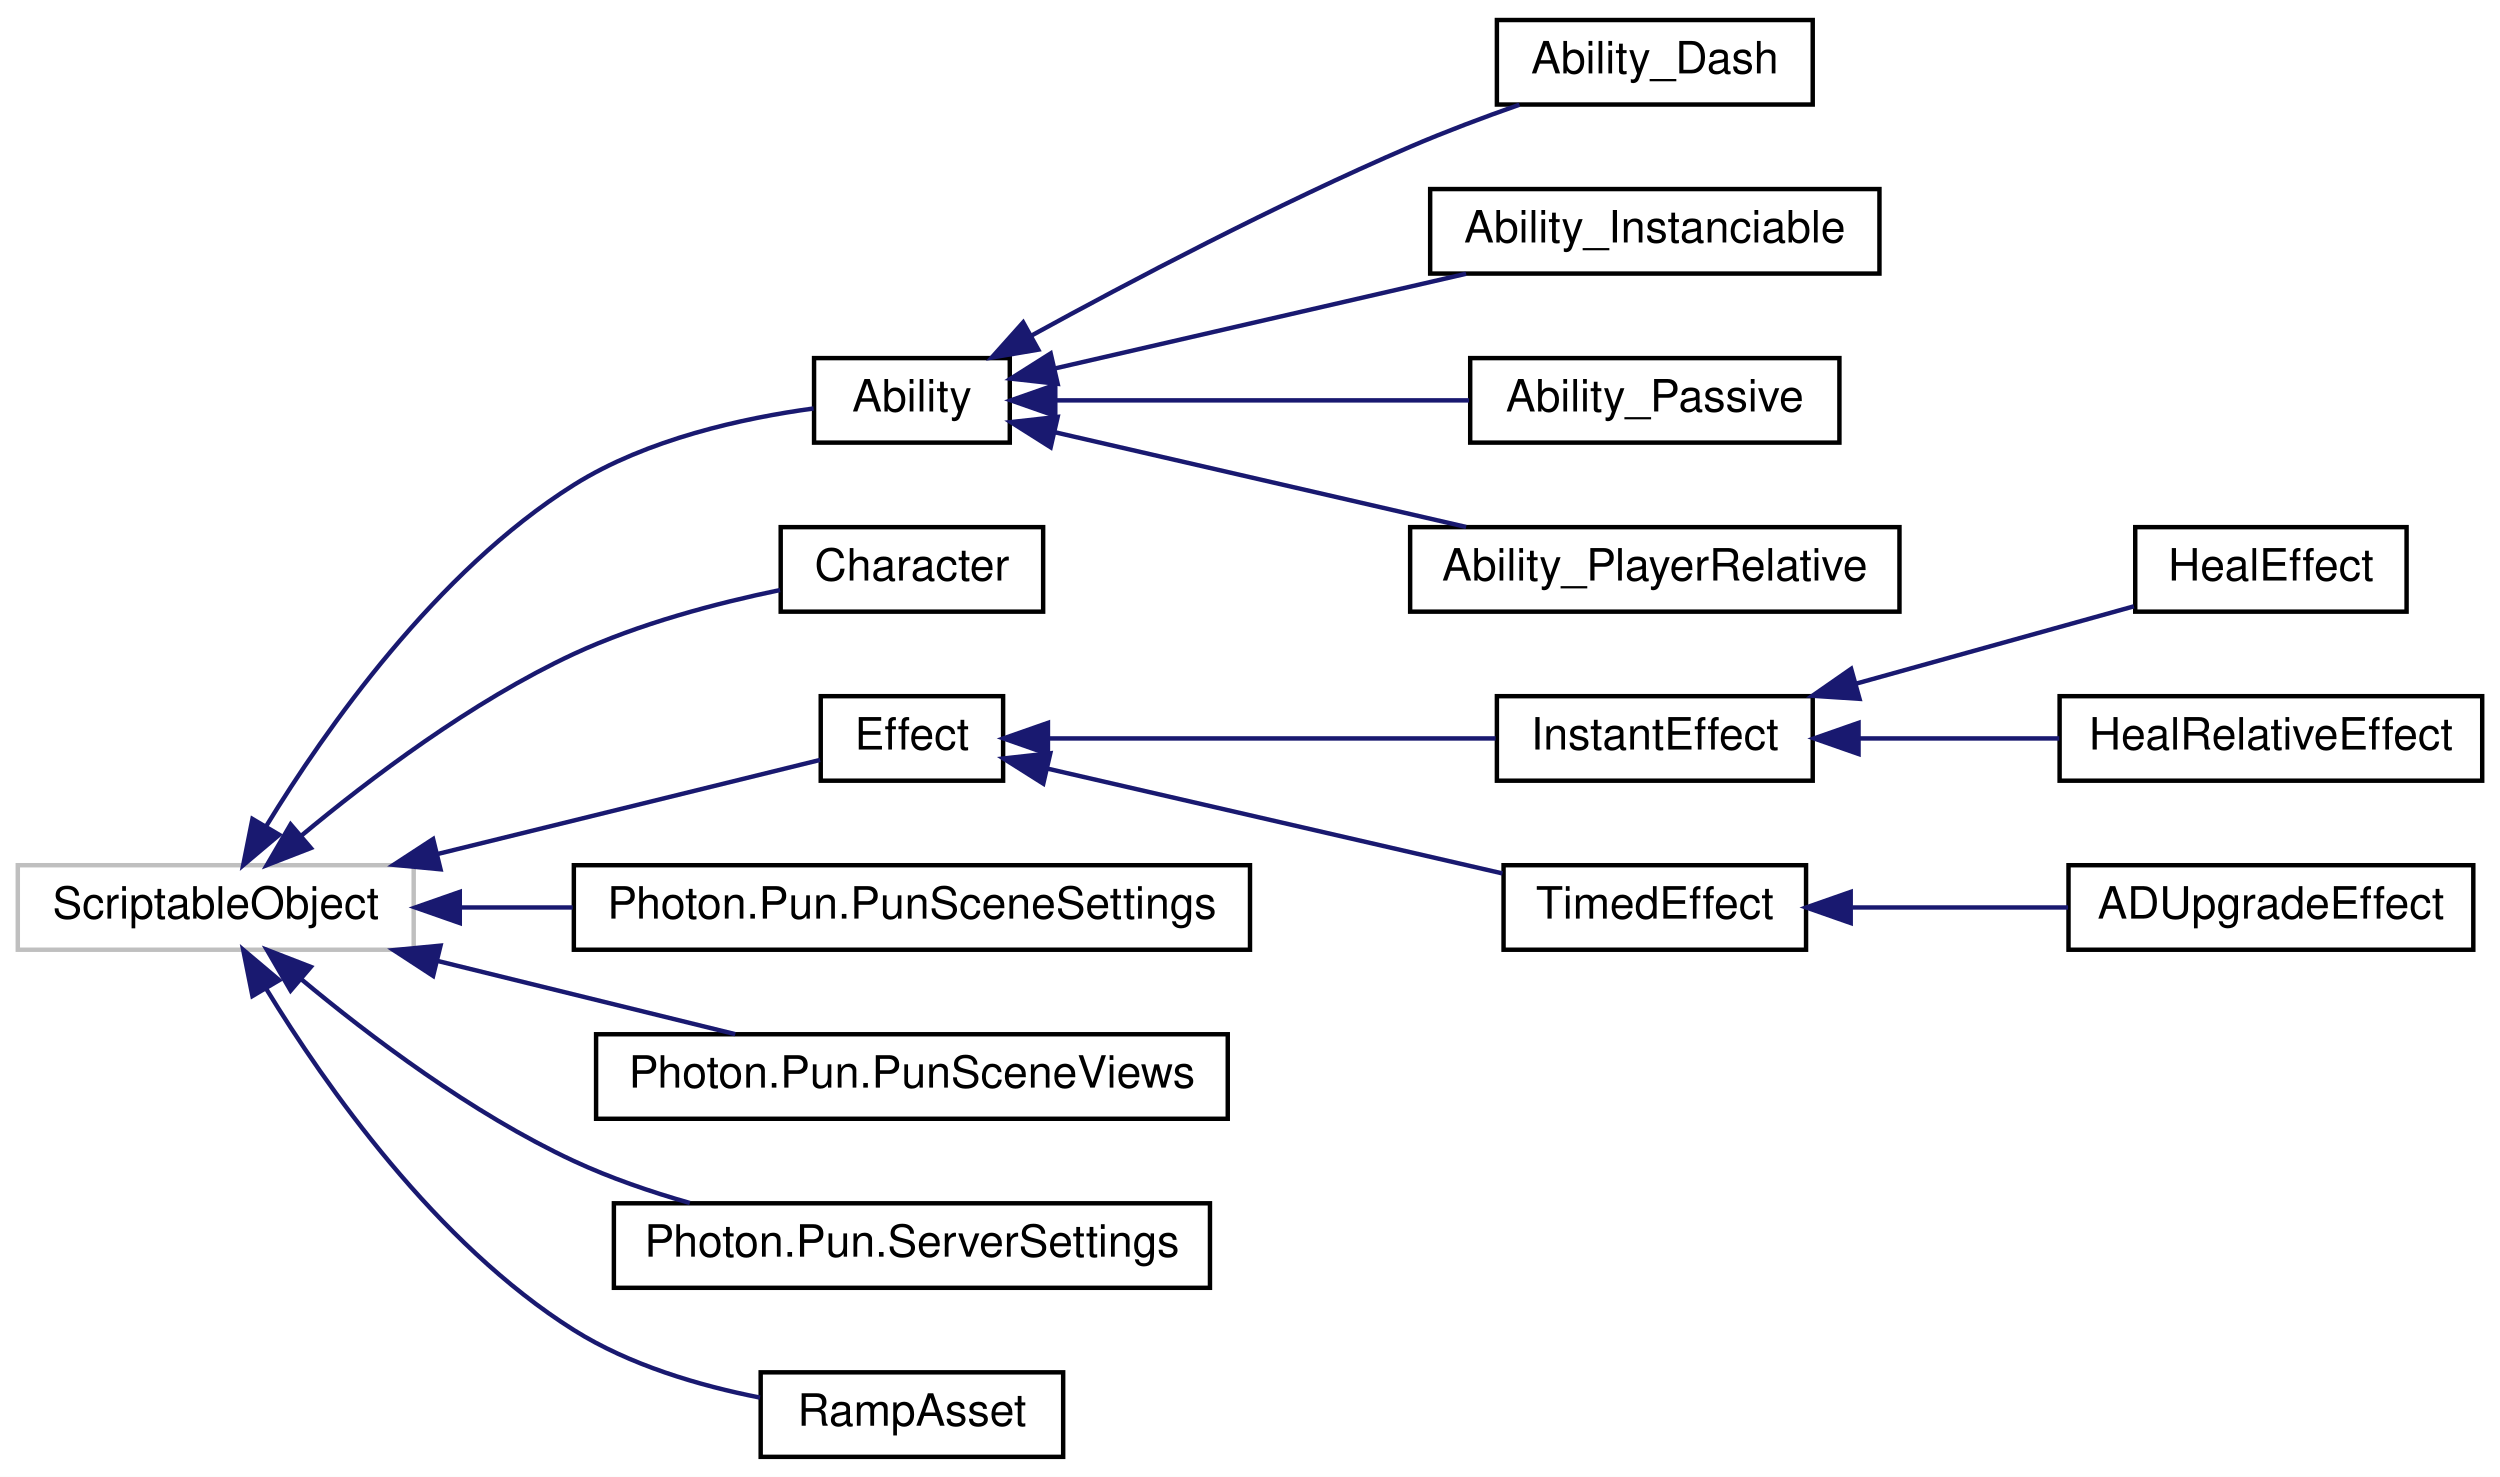
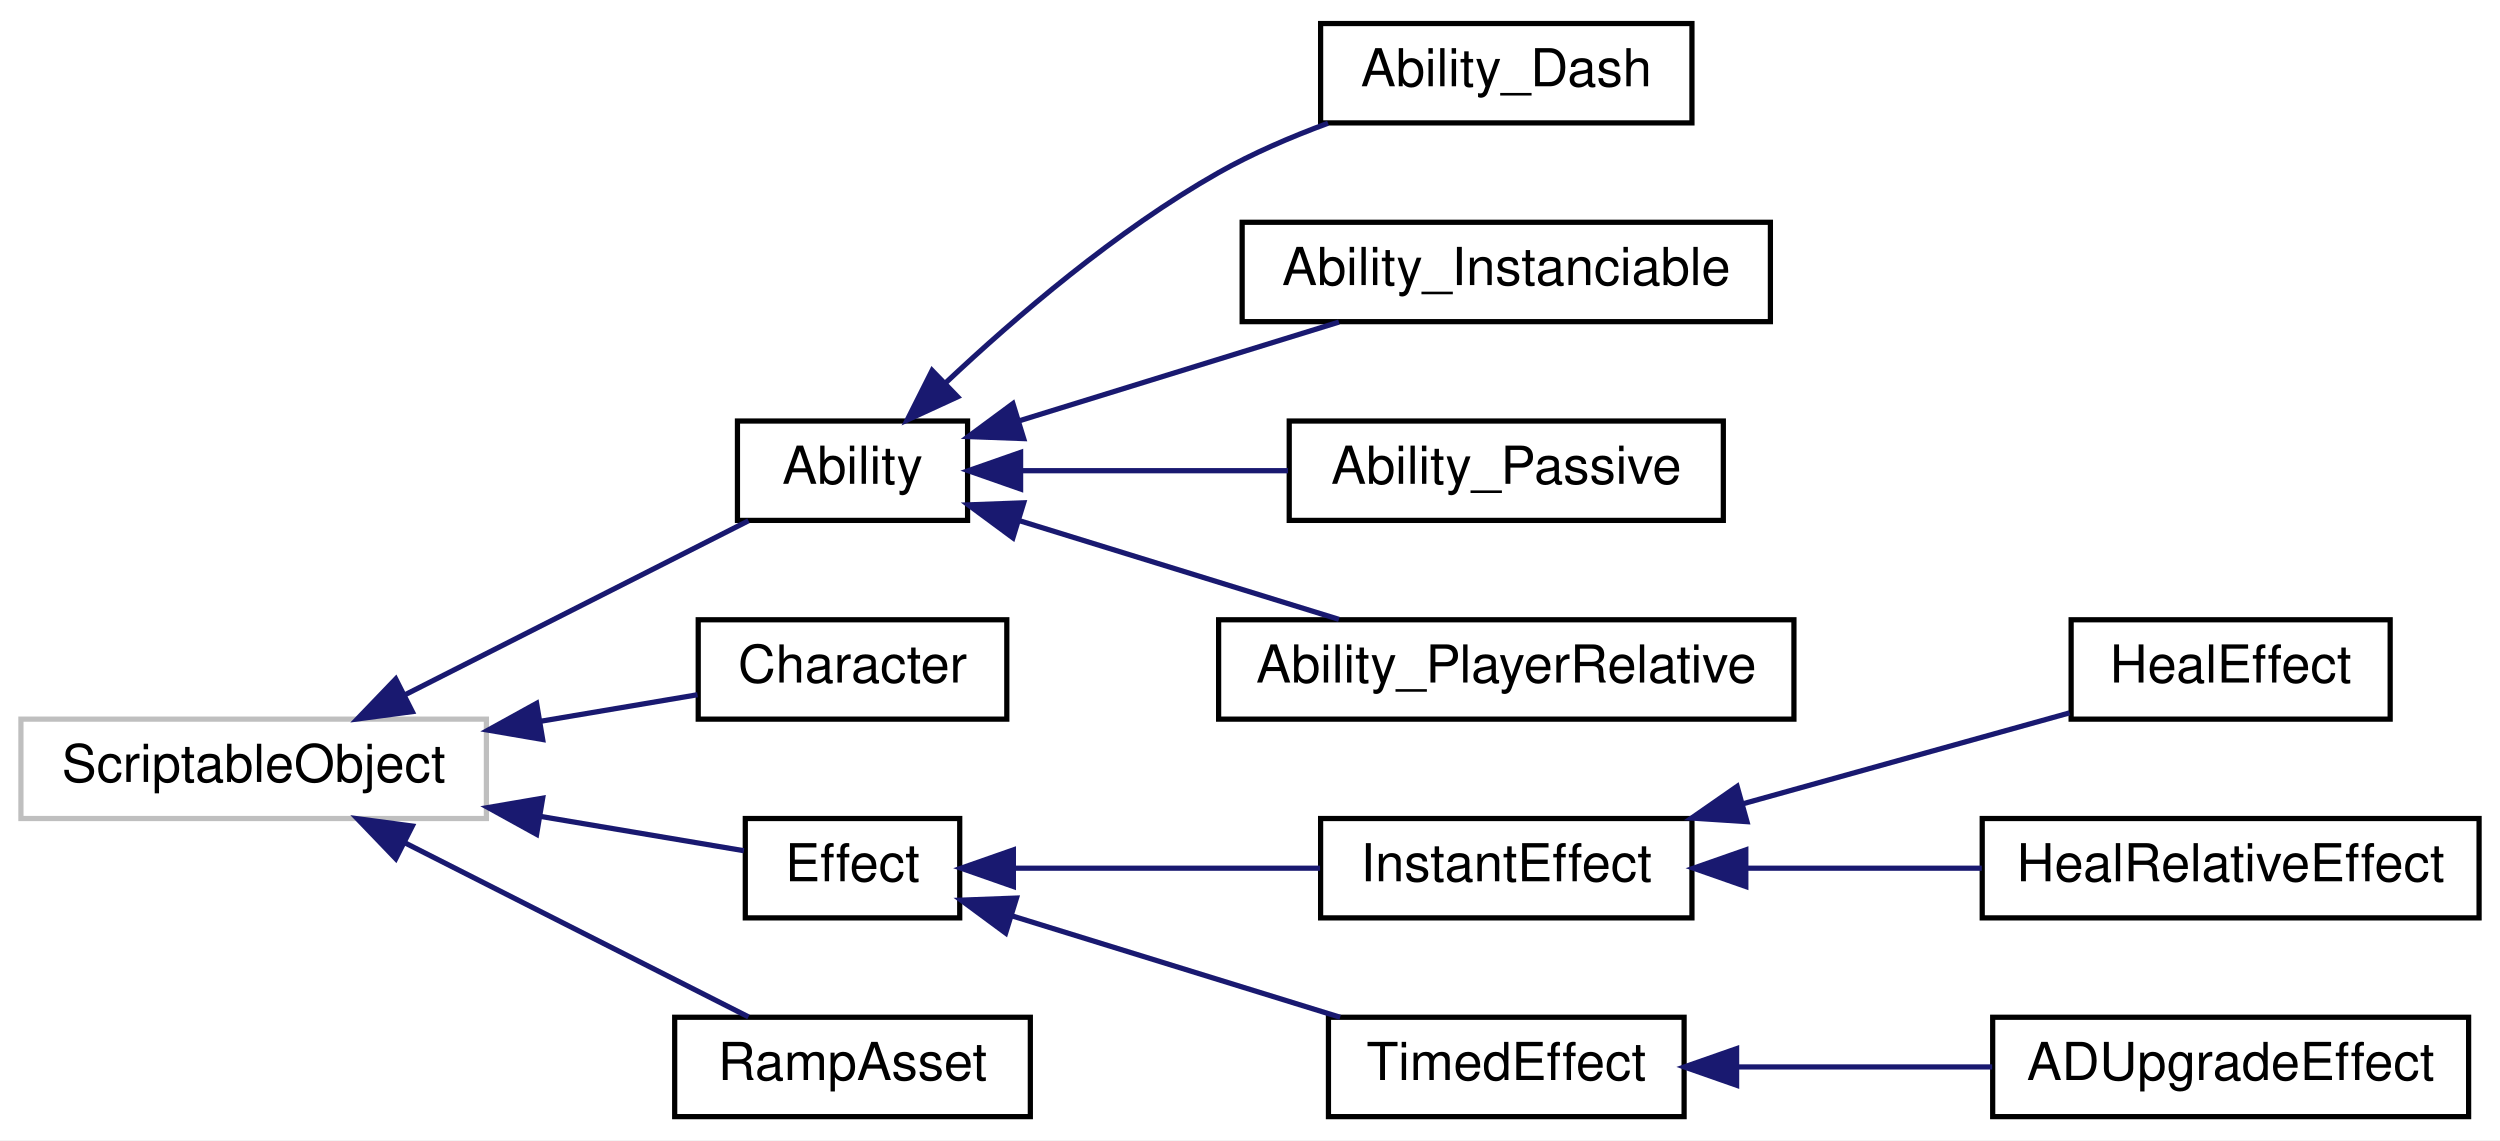
- <svg xmlns="http://www.w3.org/2000/svg" xmlns:xlink="http://www.w3.org/1999/xlink" width="562pt" height="332pt" viewBox="0.00 0.00 562.00 332.00">
-   <g id="graph0" class="graph" transform="scale(1 1) rotate(0) translate(4 328)">
-     <polygon fill="white" stroke="transparent" points="-4,4 -4,-328 558,-328 558,4 -4,4" />
+ <svg xmlns="http://www.w3.org/2000/svg" xmlns:xlink="http://www.w3.org/1999/xlink" width="478pt" height="218pt" viewBox="0.00 0.00 478.00 218.00">
+   <g id="graph0" class="graph" transform="scale(1 1) rotate(0) translate(4 214)">
+     <polygon fill="white" stroke="transparent" points="-4,4 -4,-214 474,-214 474,4 -4,4" />
    <g id="node1" class="node">
      <g id="a_node1">
        <a xlink:title=" ">
-           <polygon fill="white" stroke="#bfbfbf" points="0,-114.5 0,-133.5 89,-133.5 89,-114.5 0,-114.5" />
-           <text text-anchor="middle" x="44.5" y="-121.5" font-family="Helvetica,sans-Serif" font-size="10.00">ScriptableObject</text>
+           <polygon fill="white" stroke="#bfbfbf" points="0,-57.5 0,-76.5 89,-76.5 89,-57.5 0,-57.5" />
+           <text text-anchor="middle" x="44.5" y="-64.5" font-family="Helvetica,sans-Serif" font-size="10.00">ScriptableObject</text>
        </a>
      </g>
    </g>
    <g id="node2" class="node">
      <g id="a_node2">
        <a xlink:href="class_ability.xhtml" target="_top" xlink:title=" ">
-           <polygon fill="white" stroke="black" points="179,-228.5 179,-247.5 223,-247.5 223,-228.5 179,-228.5" />
-           <text text-anchor="middle" x="201" y="-235.5" font-family="Helvetica,sans-Serif" font-size="10.00">Ability</text>
+           <polygon fill="white" stroke="black" points="137,-114.5 137,-133.5 181,-133.5 181,-114.5 137,-114.5" />
+           <text text-anchor="middle" x="159" y="-121.5" font-family="Helvetica,sans-Serif" font-size="10.00">Ability</text>
        </a>
      </g>
    </g>
    <g id="edge1" class="edge">
-       <path fill="none" stroke="midnightblue" d="M55.91,-142.39C69.15,-164.05 94.05,-199.55 125,-219 141.38,-229.29 163.06,-234.02 178.9,-236.18" />
-       <polygon fill="midnightblue" stroke="midnightblue" points="58.77,-140.34 50.67,-133.51 52.75,-143.9 58.77,-140.34" />
+       <path fill="none" stroke="midnightblue" d="M73.48,-81.18C93.95,-91.55 121.16,-105.33 139.11,-114.43" />
+       <polygon fill="midnightblue" stroke="midnightblue" points="74.83,-77.94 64.33,-76.54 71.67,-84.18 74.83,-77.94" />
    </g>
    <g id="node7" class="node">
      <g id="a_node7">
        <a xlink:href="class_character.xhtml" target="_top" xlink:title=" ">
-           <polygon fill="white" stroke="black" points="171.5,-190.5 171.5,-209.5 230.5,-209.5 230.5,-190.5 171.5,-190.5" />
-           <text text-anchor="middle" x="201" y="-197.5" font-family="Helvetica,sans-Serif" font-size="10.00">Character</text>
+           <polygon fill="white" stroke="black" points="129.5,-76.5 129.5,-95.5 188.5,-95.5 188.5,-76.5 129.5,-76.5" />
+           <text text-anchor="middle" x="159" y="-83.5" font-family="Helvetica,sans-Serif" font-size="10.00">Character</text>
        </a>
      </g>
    </g>
    <g id="edge6" class="edge">
-       <path fill="none" stroke="midnightblue" d="M63.68,-140.09C79.04,-152.89 102.13,-170.37 125,-181 139.62,-187.79 157.01,-192.39 171.36,-195.36" />
-       <polygon fill="midnightblue" stroke="midnightblue" points="65.88,-137.36 56,-133.53 61.33,-142.68 65.88,-137.36" />
+       <path fill="none" stroke="midnightblue" d="M99.22,-76.07C109.63,-77.83 120.16,-79.61 129.37,-81.17" />
+       <polygon fill="midnightblue" stroke="midnightblue" points="99.76,-72.61 89.32,-74.4 98.6,-79.52 99.76,-72.61" />
    </g>
    <g id="node8" class="node">
      <g id="a_node8">
        <a xlink:href="class_effect.xhtml" target="_top" xlink:title=" ">
-           <polygon fill="white" stroke="black" points="180.5,-152.5 180.5,-171.5 221.5,-171.5 221.5,-152.5 180.5,-152.5" />
-           <text text-anchor="middle" x="201" y="-159.5" font-family="Helvetica,sans-Serif" font-size="10.00">Effect</text>
+           <polygon fill="white" stroke="black" points="138.5,-38.5 138.5,-57.5 179.5,-57.5 179.5,-38.5 138.5,-38.5" />
+           <text text-anchor="middle" x="159" y="-45.5" font-family="Helvetica,sans-Serif" font-size="10.00">Effect</text>
        </a>
      </g>
    </g>
    <g id="edge7" class="edge">
-       <path fill="none" stroke="midnightblue" d="M94.48,-136.05C123.57,-143.2 158.86,-151.88 180.36,-157.17" />
-       <polygon fill="midnightblue" stroke="midnightblue" points="95.03,-132.58 84.49,-133.59 93.36,-139.38 95.03,-132.58" />
+       <path fill="none" stroke="midnightblue" d="M99.35,-57.9C113.25,-55.56 127.35,-53.18 138.23,-51.34" />
+       <polygon fill="midnightblue" stroke="midnightblue" points="98.6,-54.48 89.32,-59.6 99.76,-61.39 98.6,-54.48" />
    </g>
    <g id="node14" class="node">
      <g id="a_node14">
-         <a xlink:href="class_photon_1_1_pun_1_1_pun_scene_settings.xhtml" target="_top" xlink:title=" ">
-           <polygon fill="white" stroke="black" points="125,-114.5 125,-133.5 277,-133.5 277,-114.5 125,-114.5" />
-           <text text-anchor="middle" x="201" y="-121.5" font-family="Helvetica,sans-Serif" font-size="10.00">Photon.Pun.PunSceneSettings</text>
+         <a xlink:href="class_ramp_asset.xhtml" target="_top" xlink:title=" ">
+           <polygon fill="white" stroke="black" points="125,-0.5 125,-19.5 193,-19.5 193,-0.5 125,-0.5" />
+           <text text-anchor="middle" x="159" y="-7.5" font-family="Helvetica,sans-Serif" font-size="10.00">RampAsset</text>
        </a>
      </g>
    </g>
    <g id="edge13" class="edge">
-       <path fill="none" stroke="midnightblue" d="M99.48,-124C107.66,-124 116.22,-124 124.74,-124" />
-       <polygon fill="midnightblue" stroke="midnightblue" points="99.36,-120.5 89.36,-124 99.36,-127.5 99.36,-120.5" />
-     </g>
-     <g id="node15" class="node">
-       <g id="a_node15">
-         <a xlink:href="class_photon_1_1_pun_1_1_pun_scene_views.xhtml" target="_top" xlink:title="Stores a PhotonView instances per viewId (key).">
-           <polygon fill="white" stroke="black" points="130,-76.5 130,-95.5 272,-95.5 272,-76.5 130,-76.5" />
-           <text text-anchor="middle" x="201" y="-83.5" font-family="Helvetica,sans-Serif" font-size="10.00">Photon.Pun.PunSceneViews</text>
-         </a>
-       </g>
-     </g>
-     <g id="edge14" class="edge">
-       <path fill="none" stroke="midnightblue" d="M94.45,-111.96C116.04,-106.65 141.04,-100.5 161.29,-95.52" />
-       <polygon fill="midnightblue" stroke="midnightblue" points="93.36,-108.62 84.49,-114.41 95.03,-115.42 93.36,-108.62" />
-     </g>
-     <g id="node16" class="node">
-       <g id="a_node16">
-         <a xlink:href="class_photon_1_1_pun_1_1_server_settings.xhtml" target="_top" xlink:title="Collection of connection-relevant settings, used internally by PhotonNetwork.ConnectUsingSettings.">
-           <polygon fill="white" stroke="black" points="134,-38.5 134,-57.5 268,-57.5 268,-38.5 134,-38.5" />
-           <text text-anchor="middle" x="201" y="-45.5" font-family="Helvetica,sans-Serif" font-size="10.00">Photon.Pun.ServerSettings</text>
-         </a>
-       </g>
-     </g>
-     <g id="edge15" class="edge">
-       <path fill="none" stroke="midnightblue" d="M63.68,-107.91C79.04,-95.11 102.13,-77.63 125,-67 133.16,-63.21 142.19,-60.1 151.07,-57.57" />
-       <polygon fill="midnightblue" stroke="midnightblue" points="61.33,-105.32 56,-114.47 65.88,-110.64 61.33,-105.32" />
-     </g>
-     <g id="node17" class="node">
-       <g id="a_node17">
-         <a xlink:href="class_ramp_asset.xhtml" target="_top" xlink:title=" ">
-           <polygon fill="white" stroke="black" points="167,-0.5 167,-19.5 235,-19.5 235,-0.5 167,-0.5" />
-           <text text-anchor="middle" x="201" y="-7.5" font-family="Helvetica,sans-Serif" font-size="10.00">RampAsset</text>
-         </a>
-       </g>
-     </g>
-     <g id="edge16" class="edge">
-       <path fill="none" stroke="midnightblue" d="M55.91,-105.61C69.15,-83.95 94.05,-48.45 125,-29 137.51,-21.14 153.12,-16.52 166.85,-13.82" />
-       <polygon fill="midnightblue" stroke="midnightblue" points="52.75,-104.1 50.67,-114.49 58.77,-107.66 52.75,-104.1" />
+       <path fill="none" stroke="midnightblue" d="M73.48,-52.82C93.95,-42.45 121.16,-28.67 139.11,-19.57" />
+       <polygon fill="midnightblue" stroke="midnightblue" points="71.67,-49.82 64.33,-57.46 74.83,-56.06 71.67,-49.82" />
    </g>
    <g id="node3" class="node">
      <g id="a_node3">
        <a xlink:href="class_ability___dash.xhtml" target="_top" xlink:title=" ">
-           <polygon fill="white" stroke="black" points="332.5,-304.5 332.5,-323.5 403.5,-323.5 403.5,-304.5 332.5,-304.5" />
-           <text text-anchor="middle" x="368" y="-311.5" font-family="Helvetica,sans-Serif" font-size="10.00">Ability_Dash</text>
+           <polygon fill="white" stroke="black" points="248.5,-190.5 248.5,-209.5 319.5,-209.5 319.5,-190.5 248.5,-190.5" />
+           <text text-anchor="middle" x="284" y="-197.5" font-family="Helvetica,sans-Serif" font-size="10.00">Ability_Dash</text>
        </a>
      </g>
    </g>
    <g id="edge2" class="edge">
-       <path fill="none" stroke="midnightblue" d="M227.76,-252.5C249.95,-264.68 283.05,-282.11 313,-295 320.85,-298.38 329.52,-301.63 337.57,-304.46" />
-       <polygon fill="midnightblue" stroke="midnightblue" points="229.4,-249.4 218.95,-247.63 226.01,-255.53 229.4,-249.4" />
+       <path fill="none" stroke="midnightblue" d="M176.85,-140.84C190.1,-153.31 209.51,-169.98 229,-181 235.49,-184.67 242.81,-187.82 249.92,-190.44" />
+       <polygon fill="midnightblue" stroke="midnightblue" points="179.09,-138.13 169.46,-133.7 174.22,-143.17 179.09,-138.13" />
    </g>
    <g id="node4" class="node">
      <g id="a_node4">
        <a xlink:href="class_ability___instanciable.xhtml" target="_top" xlink:title=" ">
-           <polygon fill="white" stroke="black" points="317.5,-266.5 317.5,-285.5 418.5,-285.5 418.5,-266.5 317.5,-266.5" />
-           <text text-anchor="middle" x="368" y="-273.5" font-family="Helvetica,sans-Serif" font-size="10.00">Ability_Instanciable</text>
+           <polygon fill="white" stroke="black" points="233.5,-152.5 233.5,-171.5 334.5,-171.5 334.5,-152.5 233.5,-152.5" />
+           <text text-anchor="middle" x="284" y="-159.5" font-family="Helvetica,sans-Serif" font-size="10.00">Ability_Instanciable</text>
        </a>
      </g>
    </g>
    <g id="edge3" class="edge">
-       <path fill="none" stroke="midnightblue" d="M233,-245.14C259.16,-251.16 296.84,-259.84 325.58,-266.46" />
-       <polygon fill="midnightblue" stroke="midnightblue" points="233.76,-241.72 223.23,-242.89 232.19,-248.55 233.76,-241.72" />
+       <path fill="none" stroke="midnightblue" d="M190.93,-133.56C209.61,-139.33 233.32,-146.65 252,-152.42" />
+       <polygon fill="midnightblue" stroke="midnightblue" points="191.73,-130.14 181.14,-130.53 189.67,-136.83 191.73,-130.14" />
    </g>
    <g id="node5" class="node">
      <g id="a_node5">
        <a xlink:href="class_ability___passive.xhtml" target="_top" xlink:title=" ">
-           <polygon fill="white" stroke="black" points="326.5,-228.5 326.5,-247.5 409.5,-247.5 409.5,-228.5 326.5,-228.5" />
-           <text text-anchor="middle" x="368" y="-235.5" font-family="Helvetica,sans-Serif" font-size="10.00">Ability_Passive</text>
+           <polygon fill="white" stroke="black" points="242.5,-114.5 242.5,-133.5 325.5,-133.5 325.5,-114.5 242.5,-114.5" />
+           <text text-anchor="middle" x="284" y="-121.5" font-family="Helvetica,sans-Serif" font-size="10.00">Ability_Passive</text>
        </a>
      </g>
    </g>
    <g id="edge4" class="edge">
-       <path fill="none" stroke="midnightblue" d="M233.42,-238C259.76,-238 297.57,-238 326.24,-238" />
-       <polygon fill="midnightblue" stroke="midnightblue" points="233.23,-234.5 223.23,-238 233.23,-241.5 233.23,-234.5" />
+       <path fill="none" stroke="midnightblue" d="M191.26,-124C206.75,-124 225.66,-124 242.27,-124" />
+       <polygon fill="midnightblue" stroke="midnightblue" points="191.14,-120.5 181.14,-124 191.14,-127.5 191.14,-120.5" />
    </g>
    <g id="node6" class="node">
      <g id="a_node6">
        <a xlink:href="class_ability___player_relative.xhtml" target="_top" xlink:title=" ">
-           <polygon fill="white" stroke="black" points="313,-190.5 313,-209.5 423,-209.5 423,-190.5 313,-190.5" />
-           <text text-anchor="middle" x="368" y="-197.5" font-family="Helvetica,sans-Serif" font-size="10.00">Ability_PlayerRelative</text>
+           <polygon fill="white" stroke="black" points="229,-76.5 229,-95.5 339,-95.5 339,-76.5 229,-76.5" />
+           <text text-anchor="middle" x="284" y="-83.5" font-family="Helvetica,sans-Serif" font-size="10.00">Ability_PlayerRelative</text>
        </a>
      </g>
    </g>
    <g id="edge5" class="edge">
-       <path fill="none" stroke="midnightblue" d="M233,-230.86C259.16,-224.84 296.84,-216.16 325.58,-209.54" />
-       <polygon fill="midnightblue" stroke="midnightblue" points="232.19,-227.45 223.23,-233.11 233.76,-234.28 232.19,-227.45" />
+       <path fill="none" stroke="midnightblue" d="M190.93,-114.44C209.61,-108.67 233.32,-101.35 252,-95.58" />
+       <polygon fill="midnightblue" stroke="midnightblue" points="189.67,-111.17 181.14,-117.47 191.73,-117.86 189.67,-111.17" />
    </g>
    <g id="node9" class="node">
      <g id="a_node9">
        <a xlink:href="class_instant_effect.xhtml" target="_top" xlink:title=" ">
-           <polygon fill="white" stroke="black" points="332.5,-152.5 332.5,-171.5 403.5,-171.5 403.5,-152.5 332.5,-152.5" />
-           <text text-anchor="middle" x="368" y="-159.5" font-family="Helvetica,sans-Serif" font-size="10.00">InstantEffect</text>
+           <polygon fill="white" stroke="black" points="248.5,-38.5 248.5,-57.5 319.5,-57.5 319.5,-38.5 248.5,-38.5" />
+           <text text-anchor="middle" x="284" y="-45.5" font-family="Helvetica,sans-Serif" font-size="10.00">InstantEffect</text>
        </a>
      </g>
    </g>
    <g id="edge8" class="edge">
-       <path fill="none" stroke="midnightblue" d="M231.64,-162C259.87,-162 302.37,-162 332.2,-162" />
-       <polygon fill="midnightblue" stroke="midnightblue" points="231.58,-158.5 221.58,-162 231.58,-165.5 231.58,-158.5" />
+       <path fill="none" stroke="midnightblue" d="M190.05,-48C207.68,-48 230.03,-48 248.39,-48" />
+       <polygon fill="midnightblue" stroke="midnightblue" points="189.76,-44.5 179.76,-48 189.76,-51.5 189.76,-44.5" />
    </g>
    <g id="node12" class="node">
      <g id="a_node12">
        <a xlink:href="class_timed_effect.xhtml" target="_top" xlink:title=" ">
-           <polygon fill="white" stroke="black" points="334,-114.5 334,-133.5 402,-133.5 402,-114.5 334,-114.5" />
-           <text text-anchor="middle" x="368" y="-121.5" font-family="Helvetica,sans-Serif" font-size="10.00">TimedEffect</text>
+           <polygon fill="white" stroke="black" points="250,-0.5 250,-19.5 318,-19.5 318,-0.5 250,-0.5" />
+           <text text-anchor="middle" x="284" y="-7.5" font-family="Helvetica,sans-Serif" font-size="10.00">TimedEffect</text>
        </a>
      </g>
    </g>
    <g id="edge11" class="edge">
-       <path fill="none" stroke="midnightblue" d="M231.43,-155.22C260.16,-148.61 303.8,-138.55 333.76,-131.65" />
-       <polygon fill="midnightblue" stroke="midnightblue" points="230.53,-151.84 221.58,-157.49 232.11,-158.66 230.53,-151.84" />
+       <path fill="none" stroke="midnightblue" d="M189.38,-38.92C208.35,-33.06 233,-25.45 252.24,-19.5" />
+       <polygon fill="midnightblue" stroke="midnightblue" points="188.28,-35.6 179.76,-41.89 190.35,-42.29 188.28,-35.6" />
    </g>
    <g id="node10" class="node">
      <g id="a_node10">
        <a xlink:href="class_heal_effect.xhtml" target="_top" xlink:title=" ">
-           <polygon fill="white" stroke="black" points="476,-190.5 476,-209.5 537,-209.5 537,-190.5 476,-190.5" />
-           <text text-anchor="middle" x="506.5" y="-197.5" font-family="Helvetica,sans-Serif" font-size="10.00">HealEffect</text>
+           <polygon fill="white" stroke="black" points="392,-76.5 392,-95.5 453,-95.5 453,-76.5 392,-76.5" />
+           <text text-anchor="middle" x="422.5" y="-83.5" font-family="Helvetica,sans-Serif" font-size="10.00">HealEffect</text>
        </a>
      </g>
    </g>
    <g id="edge9" class="edge">
-       <path fill="none" stroke="midnightblue" d="M413.18,-174.3C433.64,-180 457.41,-186.61 475.7,-191.7" />
-       <polygon fill="midnightblue" stroke="midnightblue" points="414.02,-170.9 403.44,-171.59 412.14,-177.64 414.02,-170.9" />
+       <path fill="none" stroke="midnightblue" d="M329.18,-60.3C349.64,-66 373.41,-72.61 391.7,-77.7" />
+       <polygon fill="midnightblue" stroke="midnightblue" points="330.02,-56.9 319.44,-57.59 328.14,-63.64 330.02,-56.9" />
    </g>
    <g id="node11" class="node">
      <g id="a_node11">
        <a xlink:href="class_heal_relative_effect.xhtml" target="_top" xlink:title=" ">
-           <polygon fill="white" stroke="black" points="459,-152.5 459,-171.5 554,-171.5 554,-152.5 459,-152.5" />
-           <text text-anchor="middle" x="506.5" y="-159.5" font-family="Helvetica,sans-Serif" font-size="10.00">HealRelativeEffect</text>
+           <polygon fill="white" stroke="black" points="375,-38.5 375,-57.5 470,-57.5 470,-38.5 375,-38.5" />
+           <text text-anchor="middle" x="422.5" y="-45.5" font-family="Helvetica,sans-Serif" font-size="10.00">HealRelativeEffect</text>
        </a>
      </g>
    </g>
    <g id="edge10" class="edge">
-       <path fill="none" stroke="midnightblue" d="M413.97,-162C428.39,-162 444.38,-162 458.92,-162" />
-       <polygon fill="midnightblue" stroke="midnightblue" points="413.8,-158.5 403.8,-162 413.8,-165.5 413.8,-158.5" />
+       <path fill="none" stroke="midnightblue" d="M329.97,-48C344.39,-48 360.38,-48 374.92,-48" />
+       <polygon fill="midnightblue" stroke="midnightblue" points="329.8,-44.5 319.8,-48 329.8,-51.5 329.8,-44.5" />
    </g>
    <g id="node13" class="node">
      <g id="a_node13">
        <a xlink:href="class_a_d_upgrade_effect.xhtml" target="_top" xlink:title=" ">
-           <polygon fill="white" stroke="black" points="461,-114.5 461,-133.5 552,-133.5 552,-114.5 461,-114.5" />
-           <text text-anchor="middle" x="506.5" y="-121.5" font-family="Helvetica,sans-Serif" font-size="10.00">ADUpgradeEffect</text>
+           <polygon fill="white" stroke="black" points="377,-0.5 377,-19.5 468,-19.5 468,-0.5 377,-0.5" />
+           <text text-anchor="middle" x="422.5" y="-7.5" font-family="Helvetica,sans-Serif" font-size="10.00">ADUpgradeEffect</text>
        </a>
      </g>
    </g>
    <g id="edge12" class="edge">
-       <path fill="none" stroke="midnightblue" d="M412.39,-124C427.87,-124 445.32,-124 460.9,-124" />
-       <polygon fill="midnightblue" stroke="midnightblue" points="412.04,-120.5 402.04,-124 412.04,-127.5 412.04,-120.5" />
+       <path fill="none" stroke="midnightblue" d="M328.39,-10C343.87,-10 361.32,-10 376.9,-10" />
+       <polygon fill="midnightblue" stroke="midnightblue" points="328.04,-6.5 318.04,-10 328.04,-13.5 328.04,-6.5" />
    </g>
  </g>
</svg>
